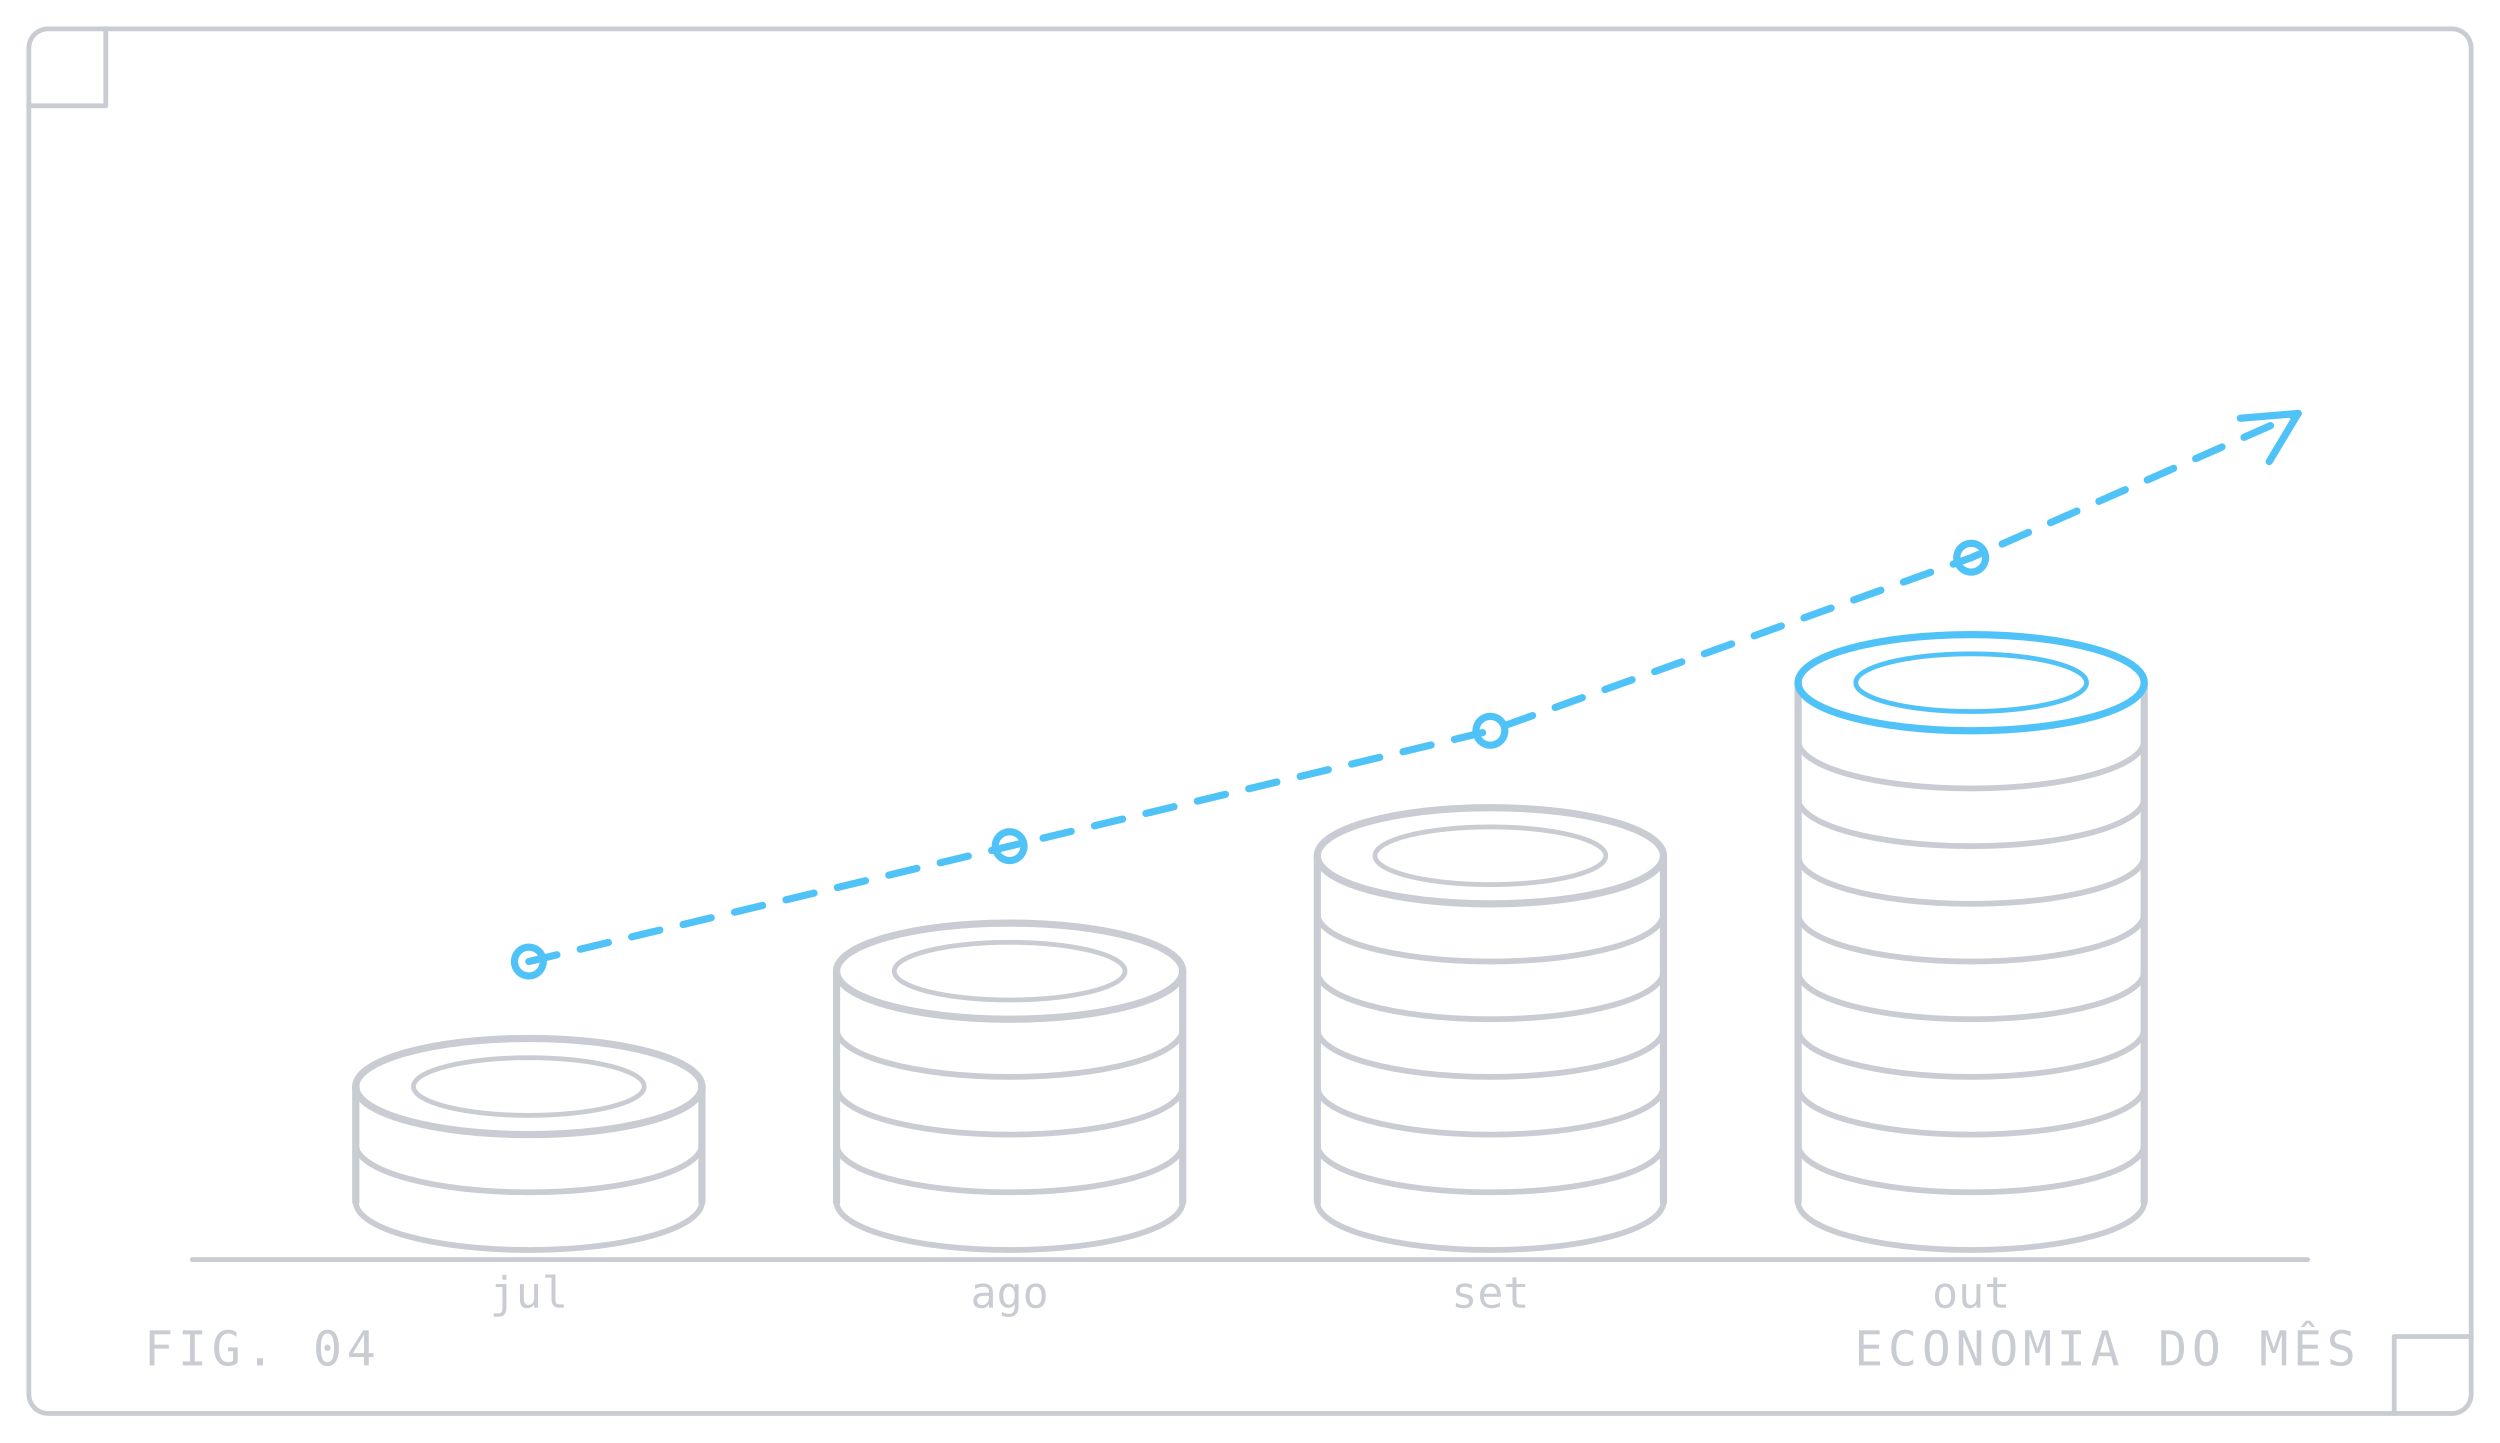
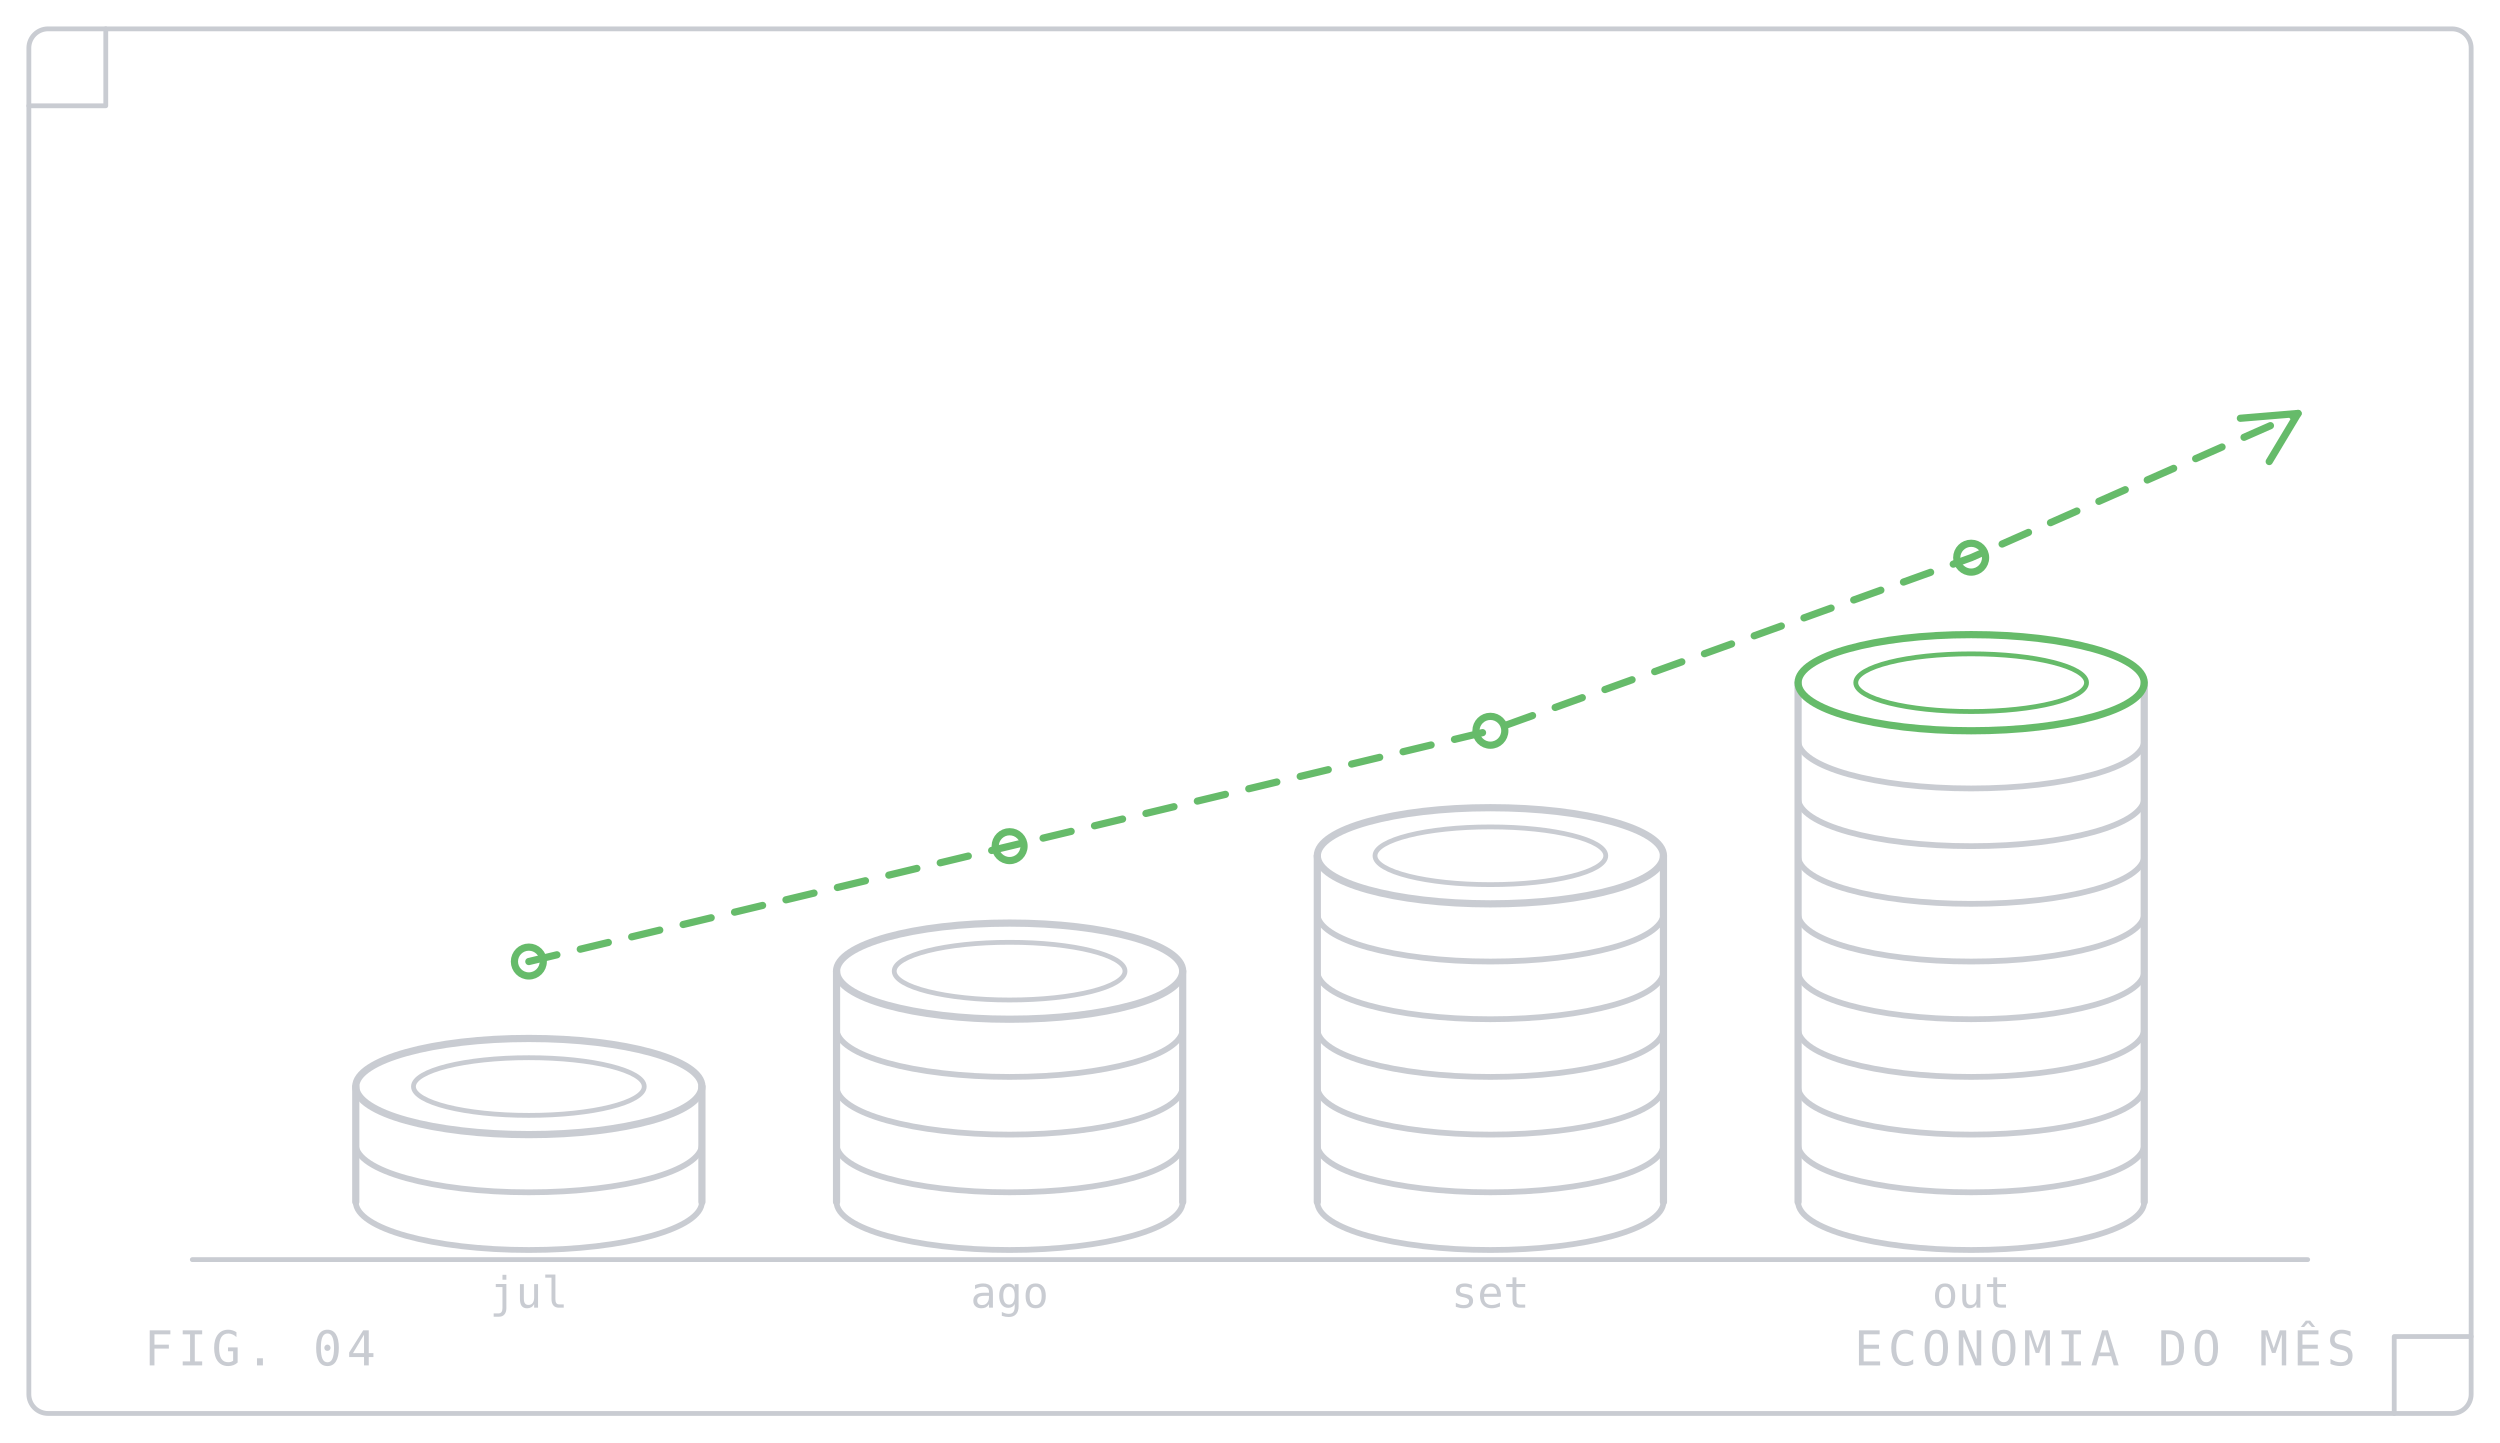
<svg xmlns="http://www.w3.org/2000/svg" viewBox="0 0 520 300" fill="none" stroke="#c9ccd2" stroke-width="1.5" stroke-linecap="round" stroke-linejoin="round" font-family="Fira Code, monospace">
  <rect x="6" y="6" width="508" height="288" rx="4" stroke-width="1" />
  <path d="M6 22h16M22 6v16M514 278h-16M498 294v-16" stroke-width="1" />
  <path d="M74 250V226M146 250V226" />
  <path d="M74 250A36 10 0 0 0 146 250" stroke-width="1.2" />
  <path d="M74 238A36 10 0 0 0 146 238" stroke-width="1.2" />
  <ellipse cx="110" cy="226" rx="36" ry="10" />
  <ellipse cx="110" cy="226" rx="24" ry="6" stroke-width="1" />
  <path d="M174 250V202M246 250V202" />
  <path d="M174 250A36 10 0 0 0 246 250" stroke-width="1.2" />
  <path d="M174 238A36 10 0 0 0 246 238" stroke-width="1.2" />
  <path d="M174 226A36 10 0 0 0 246 226" stroke-width="1.2" />
  <path d="M174 214A36 10 0 0 0 246 214" stroke-width="1.2" />
  <ellipse cx="210" cy="202" rx="36" ry="10" />
  <ellipse cx="210" cy="202" rx="24" ry="6" stroke-width="1" />
  <path d="M274 250V178M346 250V178" />
  <path d="M274 250A36 10 0 0 0 346 250" stroke-width="1.2" />
  <path d="M274 238A36 10 0 0 0 346 238" stroke-width="1.2" />
  <path d="M274 226A36 10 0 0 0 346 226" stroke-width="1.2" />
  <path d="M274 214A36 10 0 0 0 346 214" stroke-width="1.2" />
  <path d="M274 202A36 10 0 0 0 346 202" stroke-width="1.2" />
  <path d="M274 190A36 10 0 0 0 346 190" stroke-width="1.2" />
  <ellipse cx="310" cy="178" rx="36" ry="10" />
  <ellipse cx="310" cy="178" rx="24" ry="6" stroke-width="1" />
  <path d="M374 250V142M446 250V142" />
  <path d="M374 250A36 10 0 0 0 446 250" stroke-width="1.2" />
  <path d="M374 238A36 10 0 0 0 446 238" stroke-width="1.2" />
  <path d="M374 226A36 10 0 0 0 446 226" stroke-width="1.2" />
  <path d="M374 214A36 10 0 0 0 446 214" stroke-width="1.2" />
  <path d="M374 202A36 10 0 0 0 446 202" stroke-width="1.2" />
  <path d="M374 190A36 10 0 0 0 446 190" stroke-width="1.2" />
  <path d="M374 178A36 10 0 0 0 446 178" stroke-width="1.2" />
  <path d="M374 166A36 10 0 0 0 446 166" stroke-width="1.2" />
  <path d="M374 154A36 10 0 0 0 446 154" stroke-width="1.2" />
-   <ellipse cx="410" cy="142" rx="36" ry="10" stroke="#4fc3f7" />
-   <ellipse cx="410" cy="142" rx="24" ry="6" stroke-width="1" stroke="#4fc3f7" />
-   <polyline points="110 200 210 176 310 152 410 116 478 86" stroke="#4fc3f7" stroke-dasharray="6 5" />
-   <circle cx="110" cy="200" r="3" stroke="#4fc3f7" />
-   <circle cx="210" cy="176" r="3" stroke="#4fc3f7" />
-   <circle cx="310" cy="152" r="3" stroke="#4fc3f7" />
-   <circle cx="410" cy="116" r="3" stroke="#4fc3f7" />
-   <path d="M478 86l-12 1M478 86l-6 10" stroke="#4fc3f7" />
+   <ellipse cx="410" cy="142" rx="36" ry="10" stroke="#66bb6a" />
+   <ellipse cx="410" cy="142" rx="24" ry="6" stroke-width="1" stroke="#66bb6a" />
+   <polyline points="110 200 210 176 310 152 410 116 478 86" stroke="#66bb6a" stroke-dasharray="6 5" />
+   <circle cx="110" cy="200" r="3" stroke="#66bb6a" />
+   <circle cx="210" cy="176" r="3" stroke="#66bb6a" />
+   <circle cx="310" cy="152" r="3" stroke="#66bb6a" />
+   <circle cx="410" cy="116" r="3" stroke="#66bb6a" />
+   <path d="M478 86l-12 1M478 86l-6 10" stroke="#66bb6a" />
  <text x="110" y="272" fill="#c9ccd2" stroke="none" font-size="9" text-anchor="middle">jul</text>
  <text x="210" y="272" fill="#c9ccd2" stroke="none" font-size="9" text-anchor="middle">ago</text>
  <text x="310" y="272" fill="#c9ccd2" stroke="none" font-size="9" text-anchor="middle">set</text>
  <text x="410" y="272" fill="#c9ccd2" stroke="none" font-size="9" text-anchor="middle">out</text>
  <path d="M40 262h440" stroke-width="1" />
  <g fill="#c9ccd2" stroke="none" font-size="10" letter-spacing="1">
    <text x="30" y="284">FIG. 04</text>
    <text x="490" y="284" text-anchor="end">ECONOMIA DO MÊS</text>
  </g>
</svg>
